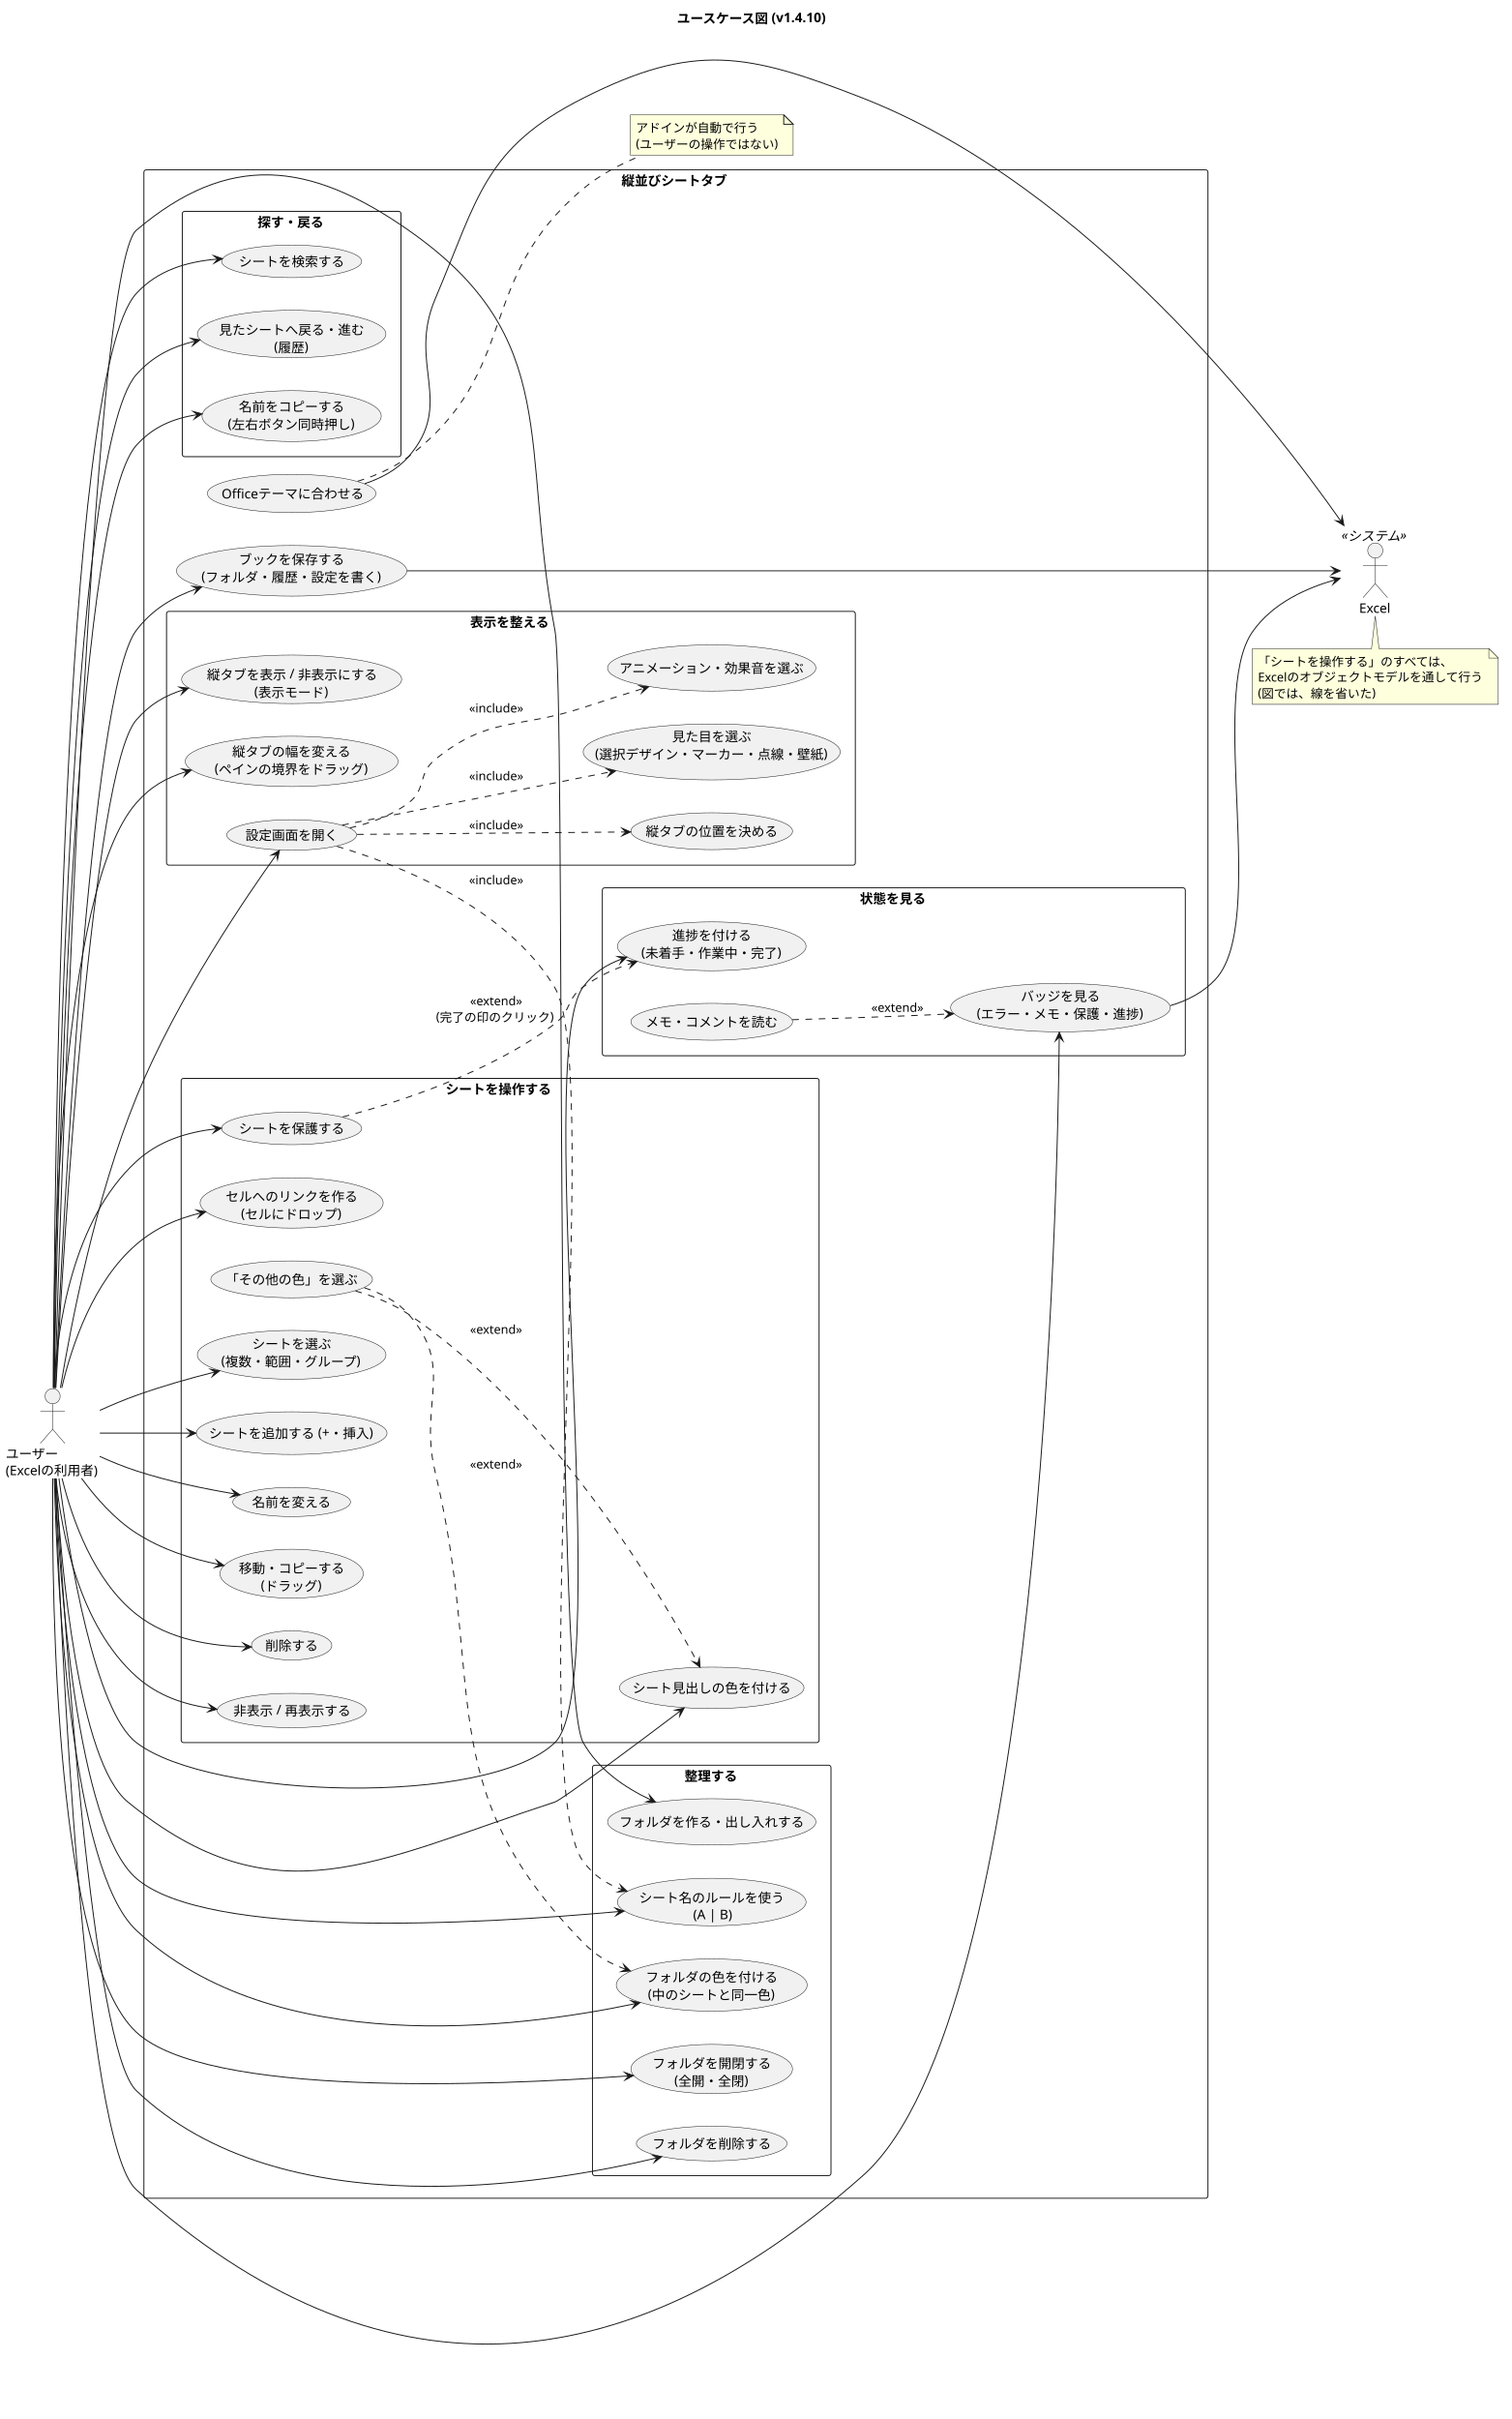
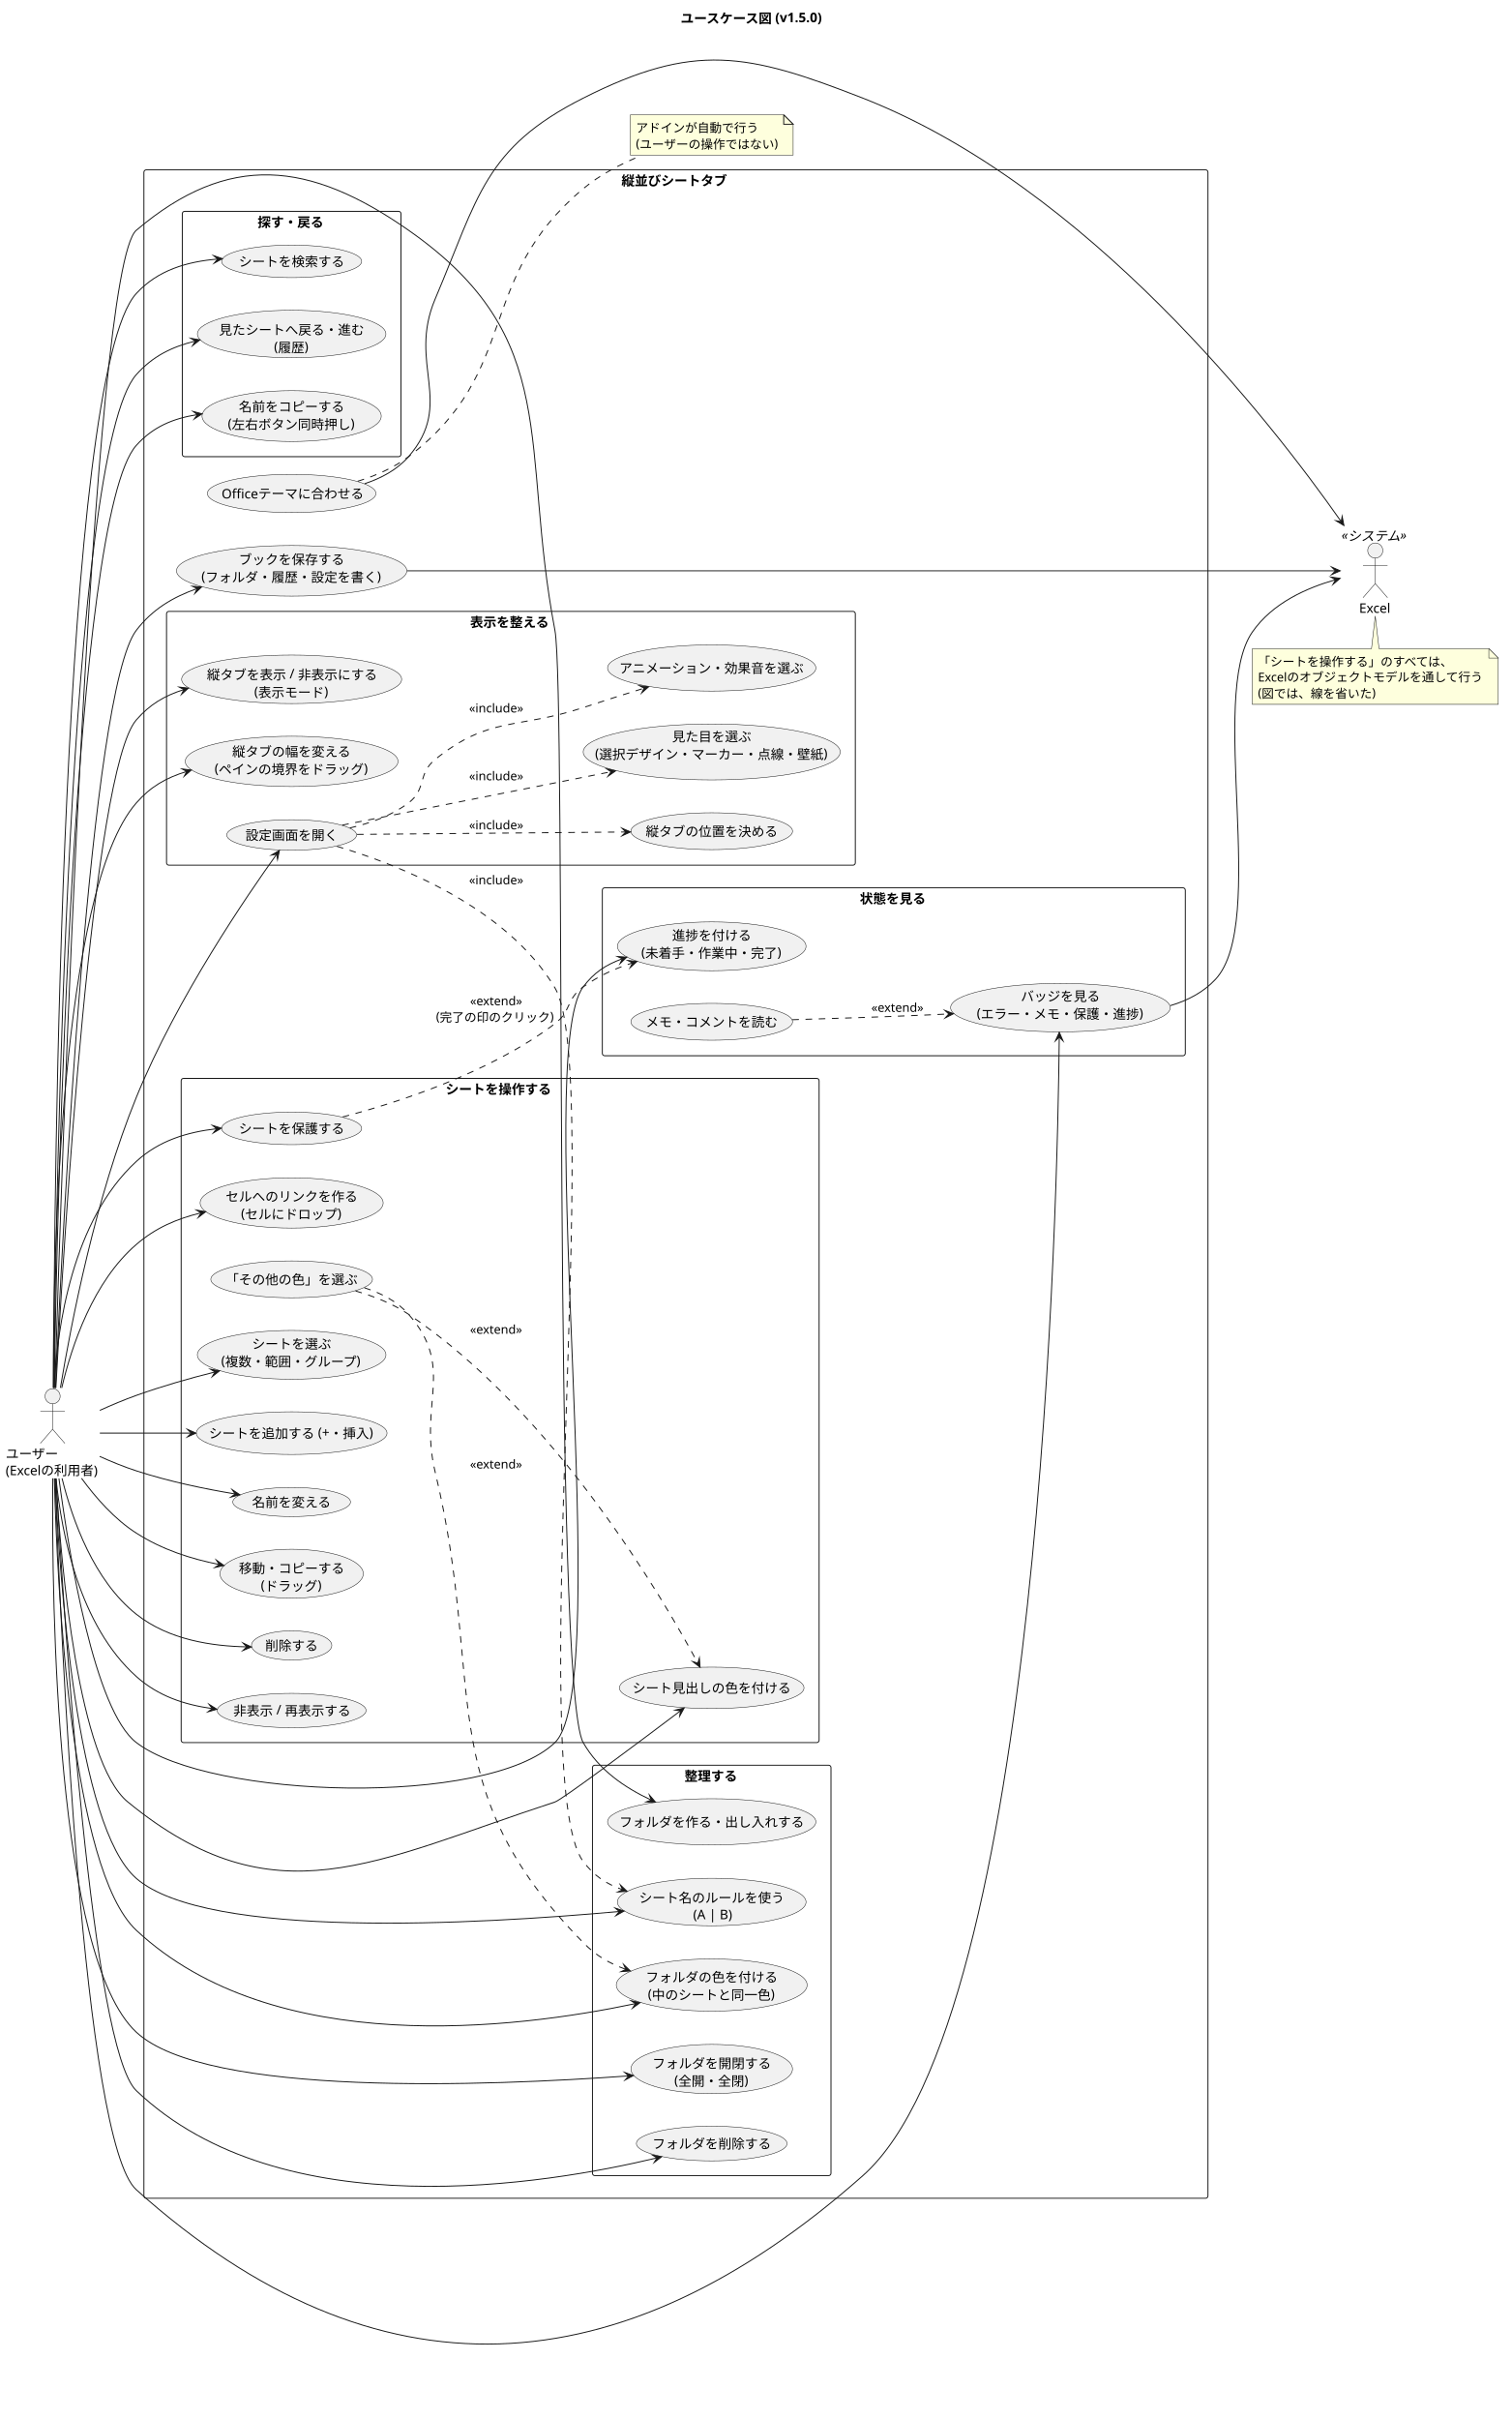
<svg xmlns="http://www.w3.org/2000/svg" version="1.1" data-diagram-type="DESCRIPTION" style="width:1603px;height:2564px;background:#FFFFFF;" width="1603px" height="2564px" viewBox="0 0 1603 2564" zoomAndPan="magnify" preserveAspectRatio="none" contentStyleType="text/css">
  <defs />
  <g font-family="sans-serif" lengthAdjust="spacing">
    <g class="title" data-source-line="1">
-       <text x="717.731" y="24.533" fill="#000" font-size="14" textLength="160.986" font-weight="700">ユースケース図 (v1.4.10)</text>
+       <text x="721.624" y="24.533" fill="#000" font-size="14" textLength="153.2" font-weight="700">ユースケース図 (v1.5.0)</text>
    </g>
    <g class="cluster" data-qualified-name="........" id="ent0003" data-source-line="9">
      <rect x="152.56" y="180.029" width="1128.1" height="2150" fill="none" style="stroke:#181818;stroke-width:1;" rx="2.5" ry="2.5" />
      <text x="658.86" y="196.563" fill="#000" font-size="14" textLength="115.5" font-weight="700">縦並びシートタブ</text>
    </g>
    <g class="cluster" data-qualified-name="................." id="ent0004" data-source-line="11">
      <rect x="192.07" y="1143.029" width="676.33" height="704" fill="none" style="stroke:#181818;stroke-width:1;" rx="2.5" ry="2.5" />
      <text x="472.485" y="1159.563" fill="#000" font-size="14" textLength="115.5" font-weight="700">シートを操作する</text>
    </g>
    <g class="cluster" data-qualified-name="............." id="ent0015" data-source-line="24">
      <rect x="628.13" y="1871.029" width="252.87" height="435" fill="none" style="stroke:#181818;stroke-width:1;" rx="2.5" ry="2.5" />
      <text x="725.69" y="1887.563" fill="#000" font-size="14" textLength="57.75" font-weight="700">整理する</text>
    </g>
    <g class="cluster" data-qualified-name=".............." id="ent0021" data-source-line="32">
      <rect x="193.27" y="224.029" width="231.86" height="260" fill="none" style="stroke:#181818;stroke-width:1;" rx="2.5" ry="2.5" />
      <text x="273.106" y="240.563" fill="#000" font-size="14" textLength="72.188" font-weight="700">探す・戻る</text>
    </g>
    <g class="cluster" data-qualified-name=".............." id="ent0025" data-source-line="38">
      <rect x="638.58" y="941.029" width="618.08" height="178" fill="none" style="stroke:#181818;stroke-width:1;" rx="2.5" ry="2.5" />
      <text x="911.526" y="957.563" fill="#000" font-size="14" textLength="72.188" font-weight="700">状態を見る</text>
    </g>
    <g class="cluster" data-qualified-name="..............." id="ent0029" data-source-line="44">
      <rect x="176.56" y="648.029" width="730.25" height="269" fill="none" style="stroke:#181818;stroke-width:1;" rx="2.5" ry="2.5" />
      <text x="498.373" y="664.563" fill="#000" font-size="14" textLength="86.625" font-weight="700">表示を整える</text>
    </g>
    <g class="entity" data-qualified-name=".........UC_SAVE" id="ent0036" data-source-line="53">
      <ellipse cx="309.202" cy="605.032" rx="122.112" ry="26.822" fill="#F1F1F1" style="stroke:#181818;stroke-width:0.5;" />
      <text x="253.202" y="598.116" fill="#000" font-size="14" textLength="112">ブックを保存する</text>
      <text x="213.54" y="615.725" fill="#000" font-size="14" textLength="191.324">(フォルダ・履歴・設定を書く)</text>
    </g>
    <g class="entity" data-qualified-name=".........UC_THEME" id="ent0037" data-source-line="54">
      <ellipse cx="309.198" cy="523.029" rx="89.348" ry="20.27" fill="#F1F1F1" style="stroke:#181818;stroke-width:0.5;" />
      <text x="234.915" y="528.334" fill="#000" font-size="14" textLength="148.565">Officeテーマに合わせる</text>
    </g>
    <g class="entity" data-qualified-name="..................UC_SEL" id="ent0005" data-source-line="12">
      <ellipse cx="309.197" cy="1436.034" rx="99.987" ry="25.875" fill="#F1F1F1" style="stroke:#181818;stroke-width:0.5;" />
      <text x="267.197" y="1429.525" fill="#000" font-size="14" textLength="84">シートを選ぶ</text>
      <text x="234.535" y="1447.134" fill="#000" font-size="14" textLength="149.324">(複数・範囲・グループ)</text>
    </g>
    <g class="entity" data-qualified-name="..................UC_ADD" id="ent0006" data-source-line="13">
      <ellipse cx="309.205" cy="1519.034" rx="101.125" ry="22.625" fill="#F1F1F1" style="stroke:#181818;stroke-width:0.5;" />
      <text x="221.51" y="1524.339" fill="#000" font-size="14" textLength="175.39">シートを追加する (+・挿入)</text>
    </g>
    <g class="entity" data-qualified-name="..................UC_REN" id="ent0007" data-source-line="14">
      <ellipse cx="309.197" cy="1592.031" rx="62.397" ry="15.452" fill="#F1F1F1" style="stroke:#181818;stroke-width:0.5;" />
      <text x="267.197" y="1597.336" fill="#000" font-size="14" textLength="84">名前を変える</text>
    </g>
    <g class="entity" data-qualified-name="..................UC_MOVE" id="ent0008" data-source-line="15">
      <ellipse cx="309.197" cy="1668.031" rx="75.957" ry="25.942" fill="#F1F1F1" style="stroke:#181818;stroke-width:0.5;" />
      <text x="253.197" y="1667.436" fill="#000" font-size="14" textLength="112">移動・コピーする</text>
      <text x="276.535" y="1685.045" fill="#000" font-size="14" textLength="65.324">(ドラッグ)</text>
    </g>
    <g class="entity" data-qualified-name="..................UC_DEL" id="ent0009" data-source-line="16">
      <ellipse cx="309.198" cy="1744.031" rx="42.598" ry="15.452" fill="#F1F1F1" style="stroke:#181818;stroke-width:0.5;" />
      <text x="281.198" y="1749.336" fill="#000" font-size="14" textLength="56">削除する</text>
    </g>
    <g class="entity" data-qualified-name="..................UC_HIDE" id="ent0010" data-source-line="17">
      <ellipse cx="309.205" cy="1813.03" rx="78.905" ry="18.181" fill="#F1F1F1" style="stroke:#181818;stroke-width:0.5;" />
      <text x="247.371" y="1818.335" fill="#000" font-size="14" textLength="123.669">非表示 / 再表示する</text>
    </g>
    <g class="entity" data-qualified-name="..................UC_COLOR" id="ent0011" data-source-line="18">
      <ellipse cx="754.557" cy="1789.027" rx="97.837" ry="21.967" fill="#F1F1F1" style="stroke:#181818;stroke-width:0.5;" />
      <text x="670.557" y="1794.331" fill="#000" font-size="14" textLength="168">シート見出しの色を付ける</text>
    </g>
    <g class="entity" data-qualified-name="..................UC_MORE" id="ent0012" data-source-line="19">
      <ellipse cx="309.203" cy="1356.028" rx="85.693" ry="19.539" fill="#F1F1F1" style="stroke:#181818;stroke-width:0.5;" />
      <text x="239.203" y="1361.333" fill="#000" font-size="14" textLength="140">「その他の色」を選ぶ</text>
    </g>
    <g class="entity" data-qualified-name="..................UC_PROT" id="ent0013" data-source-line="20">
      <ellipse cx="309.202" cy="1196.026" rx="74.232" ry="17.246" fill="#F1F1F1" style="stroke:#181818;stroke-width:0.5;" />
      <text x="253.202" y="1201.331" fill="#000" font-size="14" textLength="112">シートを保護する</text>
    </g>
    <g class="entity" data-qualified-name="..................UC_LINK" id="ent0014" data-source-line="21">
      <ellipse cx="309.201" cy="1275.034" rx="97.031" ry="26.655" fill="#F1F1F1" style="stroke:#181818;stroke-width:0.5;" />
      <text x="239.201" y="1273.349" fill="#000" font-size="14" textLength="140">セルへのリンクを作る</text>
      <text x="255.539" y="1290.959" fill="#000" font-size="14" textLength="107.324">(セルにドロップ)</text>
    </g>
    <g class="entity" data-qualified-name="..............UC_FOLDER" id="ent0016" data-source-line="25">
      <ellipse cx="754.564" cy="1931.026" rx="110.434" ry="24.487" fill="#F1F1F1" style="stroke:#181818;stroke-width:0.5;" />
      <text x="656.564" y="1936.331" fill="#000" font-size="14" textLength="196">フォルダを作る・出し入れする</text>
    </g>
    <g class="entity" data-qualified-name="..............UC_TOGGLE" id="ent0017" data-source-line="26">
      <ellipse cx="754.556" cy="2193.03" rx="85.646" ry="26.101" fill="#F1F1F1" style="stroke:#181818;stroke-width:0.5;" />
      <text x="691.556" y="2192.188" fill="#000" font-size="14" textLength="126">フォルダを開閉する</text>
      <text x="714.894" y="2209.797" fill="#000" font-size="14" textLength="79.324">(全開・全閉)</text>
    </g>
    <g class="entity" data-qualified-name="..............UC_FCOLOR" id="ent0018" data-source-line="27">
      <ellipse cx="754.556" cy="2104.029" rx="101.186" ry="27.7" fill="#F1F1F1" style="stroke:#181818;stroke-width:0.5;" />
      <text x="684.556" y="2100.818" fill="#000" font-size="14" textLength="140">フォルダの色を付ける</text>
      <text x="686.893" y="2118.428" fill="#000" font-size="14" textLength="135.324">(中のシートと同一色)</text>
    </g>
    <g class="entity" data-qualified-name="..............UC_FDEL" id="ent0019" data-source-line="28">
      <ellipse cx="754.557" cy="2272.031" rx="79.857" ry="18.371" fill="#F1F1F1" style="stroke:#181818;stroke-width:0.5;" />
      <text x="691.557" y="2277.336" fill="#000" font-size="14" textLength="126">フォルダを削除する</text>
    </g>
    <g class="entity" data-qualified-name="..............UC_RULE" id="ent0020" data-source-line="29">
      <ellipse cx="754.562" cy="2016.025" rx="100.012" ry="25.186" fill="#F1F1F1" style="stroke:#181818;stroke-width:0.5;" />
      <text x="677.562" y="2016.639" fill="#000" font-size="14" textLength="154">シート名のルールを使う</text>
      <text x="734.854" y="2034.249" fill="#000" font-size="14" textLength="39.416">(A | B)</text>
    </g>
    <g class="entity" data-qualified-name="...............UC_SEARCH" id="ent0022" data-source-line="33">
      <ellipse cx="309.202" cy="277.026" rx="74.232" ry="17.246" fill="#F1F1F1" style="stroke:#181818;stroke-width:0.5;" />
      <text x="253.202" y="282.331" fill="#000" font-size="14" textLength="112">シートを検索する</text>
    </g>
    <g class="entity" data-qualified-name="...............UC_HIST" id="ent0023" data-source-line="34">
      <ellipse cx="309.203" cy="354.027" rx="99.933" ry="25.168" fill="#F1F1F1" style="stroke:#181818;stroke-width:0.5;" />
      <text x="232.203" y="354.671" fill="#000" font-size="14" textLength="154">見たシートへ戻る・進む</text>
      <text x="290.541" y="372.28" fill="#000" font-size="14" textLength="37.324">(履歴)</text>
    </g>
    <g class="entity" data-qualified-name="...............UC_COPY" id="ent0024" data-source-line="35">
      <ellipse cx="309.198" cy="441.032" rx="94.998" ry="26.943" fill="#F1F1F1" style="stroke:#181818;stroke-width:0.5;" />
      <text x="253.198" y="436.146" fill="#000" font-size="14" textLength="112">名前をコピーする</text>
      <text x="241.536" y="453.755" fill="#000" font-size="14" textLength="135.324">(左右ボタン同時押し)</text>
    </g>
    <g class="entity" data-qualified-name="...............UC_BADGE" id="ent0026" data-source-line="39">
      <ellipse cx="1124.241" cy="1068.034" rx="116.421" ry="25.684" fill="#F1F1F1" style="stroke:#181818;stroke-width:0.5;" />
      <text x="1082.241" y="1061.071" fill="#000" font-size="14" textLength="84">バッジを見る</text>
      <text x="1035.579" y="1078.681" fill="#000" font-size="14" textLength="177.324">(エラー・メモ・保護・進捗)</text>
    </g>
    <g class="entity" data-qualified-name="...............UC_MEMO" id="ent0027" data-source-line="40">
      <ellipse cx="754.563" cy="1083.028" rx="85.693" ry="19.539" fill="#F1F1F1" style="stroke:#181818;stroke-width:0.5;" />
      <text x="684.563" y="1088.333" fill="#000" font-size="14" textLength="140">メモ・コメントを読む</text>
    </g>
    <g class="entity" data-qualified-name="...............UC_PROG" id="ent0028" data-source-line="41">
      <ellipse cx="754.557" cy="1003.034" rx="99.987" ry="25.875" fill="#F1F1F1" style="stroke:#181818;stroke-width:0.5;" />
      <text x="712.557" y="996.525" fill="#000" font-size="14" textLength="84">進捗を付ける</text>
      <text x="679.895" y="1014.134" fill="#000" font-size="14" textLength="149.324">(未着手・作業中・完了)</text>
    </g>
    <g class="entity" data-qualified-name="................UC_MODE" id="ent0030" data-source-line="45">
      <ellipse cx="309.201" cy="720.028" rx="116.641" ry="25.728" fill="#F1F1F1" style="stroke:#181818;stroke-width:0.5;" />
      <text x="219.366" y="720.217" fill="#000" font-size="14" textLength="179.669">縦タブを表示 / 非表示にする</text>
      <text x="269.539" y="737.827" fill="#000" font-size="14" textLength="79.324">(表示モード)</text>
    </g>
    <g class="entity" data-qualified-name="................UC_SIDE" id="ent0031" data-source-line="46">
      <ellipse cx="754.563" cy="881.028" rx="85.693" ry="19.539" fill="#F1F1F1" style="stroke:#181818;stroke-width:0.5;" />
      <text x="684.563" y="886.333" fill="#000" font-size="14" textLength="140">縦タブの位置を決める</text>
    </g>
    <g class="entity" data-qualified-name="................UC_WIDTH" id="ent0032" data-source-line="47">
      <ellipse cx="309.199" cy="807.026" rx="112.799" ry="26.677" fill="#F1F1F1" style="stroke:#181818;stroke-width:0.5;" />
      <text x="246.199" y="801.744" fill="#000" font-size="14" textLength="126">縦タブの幅を変える</text>
      <text x="227.537" y="819.353" fill="#000" font-size="14" textLength="163.324">(ペインの境界をドラッグ)</text>
    </g>
    <g class="entity" data-qualified-name="................UC_SET" id="ent0033" data-source-line="48">
      <ellipse cx="309.202" cy="885.034" rx="68.872" ry="16.174" fill="#F1F1F1" style="stroke:#181818;stroke-width:0.5;" />
      <text x="260.202" y="890.338" fill="#000" font-size="14" textLength="98">設定画面を開く</text>
    </g>
    <g class="entity" data-qualified-name="................UC_LOOK" id="ent0034" data-source-line="49">
      <ellipse cx="754.561" cy="797.03" rx="136.251" ry="29.65" fill="#F1F1F1" style="stroke:#181818;stroke-width:0.5;" />
      <text x="712.561" y="785.847" fill="#000" font-size="14" textLength="84">見た目を選ぶ</text>
      <text x="630.899" y="803.457" fill="#000" font-size="14" textLength="247.324">(選択デザイン・マーカー・点線・壁紙)</text>
    </g>
    <g class="entity" data-qualified-name="................UC_ANIM" id="ent0035" data-source-line="50">
      <ellipse cx="754.564" cy="708.026" rx="110.434" ry="24.487" fill="#F1F1F1" style="stroke:#181818;stroke-width:0.5;" />
      <text x="656.564" y="713.331" fill="#000" font-size="14" textLength="196">アニメーション・効果音を選ぶ</text>
    </g>
    <g class="entity" data-qualified-name="U" id="ent0001" data-source-line="6">
      <ellipse cx="55.779" cy="1479.919" rx="8" ry="8" fill="#F1F1F1" style="stroke:#181818;stroke-width:0.5;" />
      <path d="M55.779,1487.919 L55.779,1514.919 M42.779,1495.919 L68.779,1495.919 M55.779,1514.919 L42.779,1529.919 M55.779,1514.919 L68.779,1529.919" style="stroke:#181818;stroke-width:0.5;" fill="none" />
      <text x="6" y="1545.953" fill="#000" font-size="14" textLength="56">ユーザー</text>
      <text x="6" y="1563.562" fill="#000" font-size="14" textLength="99.559">(Excelの利用者)</text>
    </g>
    <g class="entity" data-qualified-name="XL" id="ent0002" data-source-line="7">
      <ellipse cx="1458.056" cy="583.529" rx="8" ry="8" fill="#F1F1F1" style="stroke:#181818;stroke-width:0.5;" />
      <path d="M1458.056,591.529 L1458.056,618.529 M1445.056,599.529 L1471.056,599.529 M1458.056,618.529 L1445.056,633.529 M1458.056,618.529 L1471.056,633.529" style="stroke:#181818;stroke-width:0.5;" fill="none" />
      <text x="1440.939" y="649.562" fill="#000" font-size="14" textLength="34.234">Excel</text>
      <text x="1422.27" y="571.953" fill="#000" font-size="14" textLength="71.572" font-style="italic">«システム»</text>
    </g>
    <g class="entity" data-qualified-name="GMN72" id="ent0073" data-source-line="95">
      <path d="M1327.66,687.509 L1327.66,746.564 A0,0 0 0 0 1327.66,746.564 L1588.449,746.564 A0,0 0 0 0 1588.449,746.564 L1588.449,697.509 L1578.449,687.509 L1462.05,687.509 L1458.05,652.909 L1454.05,687.509 L1327.66,687.509 A0,0 0 0 0 1327.66,687.509" style="stroke:#181818;stroke-width:0.5;" fill="#FEFFDD" />
      <path d="M1578.449,687.509 L1578.449,697.509 L1588.449,697.509 L1578.449,687.509" style="stroke:#181818;stroke-width:0.5;" fill="#FEFFDD" />
      <text x="1333.66" y="706.004" fill="#000" font-size="13" textLength="208">「シートを操作する」のすべては、</text>
      <text x="1333.66" y="722.356" fill="#000" font-size="13" textLength="239.789">Excelのオブジェクトモデルを通して行う</text>
      <text x="1333.66" y="738.708" fill="#000" font-size="13" textLength="125.658">(図では、線を省いた)</text>
    </g>
    <g class="entity" data-qualified-name="GMN75" id="ent0076" data-source-line="101">
      <path d="M668.23,121.679 L668.23,164.383 L840.888,164.383 L840.888,131.679 L830.888,121.679 L668.23,121.679" style="stroke:#181818;stroke-width:0.5;" fill="#FEFFDD" />
      <path d="M830.888,121.679 L830.888,131.679 L840.888,131.679 L830.888,121.679" style="stroke:#181818;stroke-width:1;" fill="#FEFFDD" />
      <text x="674.23" y="140.174" fill="#000" font-size="13" textLength="130">アドインが自動で行う</text>
      <text x="674.23" y="156.526" fill="#000" font-size="13" textLength="151.658">(ユーザーの操作ではない)</text>
    </g>
    <g class="link" data-entity-1="ent0001" data-entity-2="ent0005" id="lnk38" data-source-line="57" data-link-type="dependency">
      <path d="M105.84,1494.899 C118.3,1489.259 131.78,1483.589 144.56,1479.029 C172.92,1468.929 199.951,1461.239 227.991,1454.189" style="stroke:#181818;stroke-width:1;" fill="none" id="U-to-UC_SEL" />
      <polygon points="232.84,1452.969,223.136,1451.285,227.991,1454.189,225.087,1459.043,232.84,1452.969" fill="#181818" style="stroke:#181818;stroke-width:1;stroke-linejoin:miter;stroke-miterlimit:10;" />
    </g>
    <g class="link" data-entity-1="ent0001" data-entity-2="ent0006" id="lnk39" data-source-line="58" data-link-type="dependency">
      <path d="M105.85,1519.029 C134.86,1519.029 167.68,1519.029 202.75,1519.029" style="stroke:#181818;stroke-width:1;" fill="none" id="U-to-UC_ADD" />
      <polygon points="207.75,1519.029,198.75,1515.029,202.75,1519.029,198.75,1523.029,207.75,1519.029" fill="#181818" style="stroke:#181818;stroke-width:1;stroke-linejoin:miter;stroke-miterlimit:10;" />
    </g>
    <g class="link" data-entity-1="ent0001" data-entity-2="ent0007" id="lnk40" data-source-line="59" data-link-type="dependency">
      <path d="M105.66,1543.689 C118.13,1549.309 131.65,1554.849 144.56,1559.029 C180.4,1570.639 217.108,1578.146 249.408,1583.536" style="stroke:#181818;stroke-width:1;" fill="none" id="U-to-UC_REN" />
      <polygon points="254.34,1584.359,246.121,1578.933,249.408,1583.536,244.804,1586.823,254.34,1584.359" fill="#181818" style="stroke:#181818;stroke-width:1;stroke-linejoin:miter;stroke-miterlimit:10;" />
    </g>
    <g class="link" data-entity-1="ent0001" data-entity-2="ent0008" id="lnk41" data-source-line="60" data-link-type="dependency">
      <path d="M86.45,1566.899 C101.5,1587.559 121.5,1610.319 144.56,1625.029 C172.29,1642.729 202.179,1652.188 232.539,1658.328" style="stroke:#181818;stroke-width:1;" fill="none" id="U-to-UC_MOVE" />
      <polygon points="237.44,1659.319,229.412,1653.615,232.539,1658.328,227.826,1661.456,237.44,1659.319" fill="#181818" style="stroke:#181818;stroke-width:1;stroke-linejoin:miter;stroke-miterlimit:10;" />
    </g>
    <g class="link" data-entity-1="ent0001" data-entity-2="ent0009" id="lnk42" data-source-line="61" data-link-type="dependency">
      <path d="M65.78,1566.919 C76.67,1611.159 99.47,1675.279 144.56,1711.029 C179.19,1738.499 225.631,1744.848 261.561,1745.578" style="stroke:#181818;stroke-width:1;" fill="none" id="U-to-UC_DEL" />
      <polygon points="266.56,1745.679,257.643,1741.497,261.561,1745.578,257.481,1749.496,266.56,1745.679" fill="#181818" style="stroke:#181818;stroke-width:1;stroke-linejoin:miter;stroke-miterlimit:10;" />
    </g>
    <g class="link" data-entity-1="ent0001" data-entity-2="ent0010" id="lnk43" data-source-line="62" data-link-type="dependency">
      <path d="M59.39,1567.119 C65.24,1625.529 84.08,1722.939 144.56,1777.029 C167.76,1797.779 195.2,1806.775 225.05,1811.025" style="stroke:#181818;stroke-width:1;" fill="none" id="U-to-UC_HIDE" />
      <polygon points="230,1811.729,221.654,1806.501,225.05,1811.025,220.526,1814.421,230,1811.729" fill="#181818" style="stroke:#181818;stroke-width:1;stroke-linejoin:miter;stroke-miterlimit:10;" />
    </g>
    <g class="link" data-entity-1="ent0001" data-entity-2="ent0011" id="lnk44" data-source-line="63" data-link-type="dependency">
      <path d="M59.12,1567.039 C64.86,1661.739 83.18,1867.159 135.56,1910.029 C291.26,2037.499 397.05,1972.569 588.31,1910.029 C596.19,1907.459 676.299,1847.432 721.389,1813.392" style="stroke:#181818;stroke-width:1;" fill="none" id="U-to-UC_COLOR" />
      <polygon points="725.38,1810.379,715.787,1812.61,721.389,1813.392,720.607,1818.994,725.38,1810.379" fill="#181818" style="stroke:#181818;stroke-width:1;stroke-linejoin:miter;stroke-miterlimit:10;" />
    </g>
    <g class="link" data-entity-1="ent0001" data-entity-2="ent0013" id="lnk45" data-source-line="64" data-link-type="dependency">
      <path d="M57.26,1471.009 C60.63,1406.689 76.61,1293.429 144.56,1231.029 C168.74,1208.829 198.493,1199.982 229.733,1196.382" style="stroke:#181818;stroke-width:1;" fill="none" id="U-to-UC_PROT" />
      <polygon points="234.7,1195.809,225.301,1192.866,229.733,1196.382,226.217,1200.813,234.7,1195.809" fill="#181818" style="stroke:#181818;stroke-width:1;stroke-linejoin:miter;stroke-miterlimit:10;" />
    </g>
    <g class="link" data-entity-1="ent0001" data-entity-2="ent0014" id="lnk46" data-source-line="65" data-link-type="dependency">
      <path d="M65.44,1471.149 C76.19,1425.539 98.98,1358.209 144.56,1319.029 C165.08,1301.389 187.134,1291.942 213.184,1285.542" style="stroke:#181818;stroke-width:1;" fill="none" id="U-to-UC_LINK" />
      <polygon points="218.04,1284.349,208.346,1282.612,213.184,1285.542,210.254,1290.381,218.04,1284.349" fill="#181818" style="stroke:#181818;stroke-width:1;stroke-linejoin:miter;stroke-miterlimit:10;" />
    </g>
    <g class="link" data-entity-1="ent0001" data-entity-2="ent0016" id="lnk47" data-source-line="66" data-link-type="dependency">
      <path d="M58.18,1471.149 C65.04,1244.019 96.81,284.479 144.56,244.029 C242.42,161.129 328.01,170.559 433.13,244.029 C597.61,358.989 550.78,470.909 588.31,668.029 C600.57,732.399 585.74,1790.179 618.31,1847.029 C635.07,1876.289 662.058,1894.606 690.438,1907.996" style="stroke:#181818;stroke-width:1;" fill="none" id="U-to-UC_FOLDER" />
      <polygon points="694.96,1910.129,688.527,1902.671,690.438,1907.996,685.114,1909.907,694.96,1910.129" fill="#181818" style="stroke:#181818;stroke-width:1;stroke-linejoin:miter;stroke-miterlimit:10;" />
    </g>
    <g class="link" data-entity-1="ent0001" data-entity-2="ent0017" id="lnk48" data-source-line="67" data-link-type="dependency">
      <path d="M55.96,1566.899 C54.76,1700.829 59.26,2074.779 144.56,2154.029 C218.92,2223.129 518.203,2210.998 666.523,2200.338" style="stroke:#181818;stroke-width:1;" fill="none" id="U-to-UC_TOGGLE" />
      <polygon points="671.51,2199.979,662.246,2196.635,666.523,2200.338,662.82,2204.614,671.51,2199.979" fill="#181818" style="stroke:#181818;stroke-width:1;stroke-linejoin:miter;stroke-miterlimit:10;" />
    </g>
    <g class="link" data-entity-1="ent0001" data-entity-2="ent0018" id="lnk49" data-source-line="68" data-link-type="dependency">
      <path d="M57.6,1567.009 C60.67,1684.449 75.27,1981.439 144.56,2046.029 C290.71,2182.279 546.037,2150.63 673.757,2123.73" style="stroke:#181818;stroke-width:1;" fill="none" id="U-to-UC_FCOLOR" />
      <polygon points="678.65,2122.699,669.019,2120.64,673.757,2123.73,670.668,2128.468,678.65,2122.699" fill="#181818" style="stroke:#181818;stroke-width:1;stroke-linejoin:miter;stroke-miterlimit:10;" />
    </g>
    <g class="link" data-entity-1="ent0001" data-entity-2="ent0019" id="lnk50" data-source-line="69" data-link-type="dependency">
      <path d="M59.36,1567.099 C67.91,1717.419 97.44,2171.219 144.56,2216.029 C298.63,2362.559 579.438,2315.284 696.558,2287.234" style="stroke:#181818;stroke-width:1;" fill="none" id="U-to-UC_FDEL" />
      <polygon points="701.42,2286.069,691.736,2284.276,696.558,2287.234,693.599,2292.056,701.42,2286.069" fill="#181818" style="stroke:#181818;stroke-width:1;stroke-linejoin:miter;stroke-miterlimit:10;" />
    </g>
    <g class="link" data-entity-1="ent0001" data-entity-2="ent0020" id="lnk51" data-source-line="70" data-link-type="dependency">
      <path d="M58.41,1567.029 C63.2,1675.839 81.17,1936.109 144.56,1991.029 C219.43,2055.909 505.62,2039.709 656.61,2026.079" style="stroke:#181818;stroke-width:1;" fill="none" id="U-to-UC_RULE" />
      <polygon points="661.59,2025.629,652.267,2022.455,656.61,2026.079,652.986,2030.422,661.59,2025.629" fill="#181818" style="stroke:#181818;stroke-width:1;stroke-linejoin:miter;stroke-miterlimit:10;" />
    </g>
    <g class="link" data-entity-1="ent0001" data-entity-2="ent0022" id="lnk52" data-source-line="71" data-link-type="dependency">
      <path d="M56.81,1471.189 C57.41,1257.559 64.78,397.649 144.56,311.029 C167.46,286.169 198.428,277.308 230.798,274.588" style="stroke:#181818;stroke-width:1;" fill="none" id="U-to-UC_SEARCH" />
      <polygon points="235.78,274.169,226.477,270.937,230.798,274.588,227.147,278.909,235.78,274.169" fill="#181818" style="stroke:#181818;stroke-width:1;stroke-linejoin:miter;stroke-miterlimit:10;" />
    </g>
    <g class="link" data-entity-1="ent0001" data-entity-2="ent0023" id="lnk53" data-source-line="72" data-link-type="dependency">
      <path d="M57.17,1470.929 C59.29,1266.699 72.12,478.139 144.56,397.029 C161.88,377.639 181.927,367.724 207.097,361.474" style="stroke:#181818;stroke-width:1;" fill="none" id="U-to-UC_HIST" />
      <polygon points="211.95,360.269,202.251,358.556,207.097,361.474,204.179,366.32,211.95,360.269" fill="#181818" style="stroke:#181818;stroke-width:1;stroke-linejoin:miter;stroke-miterlimit:10;" />
    </g>
    <g class="link" data-entity-1="ent0001" data-entity-2="ent0024" id="lnk54" data-source-line="73" data-link-type="dependency">
      <path d="M57.45,1471.199 C60.62,1276.069 76.93,547.059 144.56,472.029 C162.27,452.379 183.293,443.612 209.333,439.432" style="stroke:#181818;stroke-width:1;" fill="none" id="U-to-UC_COPY" />
      <polygon points="214.27,438.639,204.75,436.116,209.333,439.432,206.018,444.015,214.27,438.639" fill="#181818" style="stroke:#181818;stroke-width:1;stroke-linejoin:miter;stroke-miterlimit:10;" />
    </g>
    <g class="link" data-entity-1="ent0001" data-entity-2="ent0026" id="lnk55" data-source-line="74" data-link-type="dependency">
      <path d="M58.38,1567.089 C64.39,1732.439 88.14,2270.459 144.56,2321.029 C399.5,2549.599 658.52,2533.079 914.81,2306.029 C1104.06,2138.379 1121.421,1262.839 1123.021,1099.219" style="stroke:#181818;stroke-width:1;" fill="none" id="U-to-UC_BADGE" />
      <polygon points="1123.07,1094.219,1118.982,1103.18,1123.021,1099.219,1126.982,1103.258,1123.07,1094.219" fill="#181818" style="stroke:#181818;stroke-width:1;stroke-linejoin:miter;stroke-miterlimit:10;" />
    </g>
    <g class="link" data-entity-1="ent0001" data-entity-2="ent0028" id="lnk56" data-source-line="75" data-link-type="dependency">
      <path d="M62.5,1567.049 C73.44,1649.639 100.25,1813.029 144.56,1847.029 C222.78,1907.079 517.29,1915.449 588.31,1847.029 C652.46,1785.249 564.4,1116.919 618.31,1046.029 C629.8,1030.929 641.909,1022.732 659.799,1016.252" style="stroke:#181818;stroke-width:1;" fill="none" id="U-to-UC_PROG" />
      <polygon points="664.5,1014.549,654.676,1013.854,659.799,1016.252,657.4,1021.375,664.5,1014.549" fill="#181818" style="stroke:#181818;stroke-width:1;stroke-linejoin:miter;stroke-miterlimit:10;" />
    </g>
    <g class="link" data-entity-1="ent0001" data-entity-2="ent0030" id="lnk57" data-source-line="76" data-link-type="dependency">
      <path d="M59.22,1471.189 C67.67,1313.399 97.82,816.509 144.56,763.029 C158.96,746.559 174.074,737.542 195.024,730.892" style="stroke:#181818;stroke-width:1;" fill="none" id="U-to-UC_MODE" />
      <polygon points="199.79,729.379,190.002,728.29,195.024,730.892,192.422,735.915,199.79,729.379" fill="#181818" style="stroke:#181818;stroke-width:1;stroke-linejoin:miter;stroke-miterlimit:10;" />
    </g>
    <g class="link" data-entity-1="ent0001" data-entity-2="ent0032" id="lnk58" data-source-line="77" data-link-type="dependency">
      <path d="M56.42,1471.029 C56.41,1333.739 63.63,943.419 144.56,851.029 C159.68,833.769 175.998,824.408 198.028,817.688" style="stroke:#181818;stroke-width:1;" fill="none" id="U-to-UC_WIDTH" />
      <polygon points="202.81,816.229,193.035,815.029,198.028,817.688,195.369,822.681,202.81,816.229" fill="#181818" style="stroke:#181818;stroke-width:1;stroke-linejoin:miter;stroke-miterlimit:10;" />
    </g>
    <g class="link" data-entity-1="ent0001" data-entity-2="ent0033" id="lnk59" data-source-line="78" data-link-type="dependency">
      <path d="M64.06,1471.009 C75.64,1401.299 101.45,1268.849 144.56,1163.029 C187.77,1056.969 263.453,947.02 293.323,905.44" style="stroke:#181818;stroke-width:1;" fill="none" id="U-to-UC_SET" />
      <polygon points="296.24,901.379,287.74,906.355,293.323,905.44,294.238,911.023,296.24,901.379" fill="#181818" style="stroke:#181818;stroke-width:1;stroke-linejoin:miter;stroke-miterlimit:10;" />
    </g>
    <g class="link" data-entity-1="ent0001" data-entity-2="ent0036" id="lnk60" data-source-line="79" data-link-type="dependency">
      <path d="M58.81,1471.129 C66.42,1300.919 95.35,732.009 144.56,668.029 C161.63,645.829 182.858,633.122 209.078,623.812" style="stroke:#181818;stroke-width:1;" fill="none" id="U-to-UC_SAVE" />
      <polygon points="213.79,622.139,203.97,621.381,209.078,623.812,206.647,628.92,213.79,622.139" fill="#181818" style="stroke:#181818;stroke-width:1;stroke-linejoin:miter;stroke-miterlimit:10;" />
    </g>
    <g class="link" data-entity-1="ent0012" data-entity-2="ent0011" id="lnk61" data-source-line="81" data-link-type="dependency">
      <path d="M376.91,1368.329 C396.12,1373.869 416.39,1381.789 433.13,1393.029 C588.78,1497.569 704.013,1696.135 739.843,1762.815" style="stroke:#181818;stroke-width:1;stroke-dasharray:7,7;" fill="none" id="UC_MORE-to-UC_COLOR" />
      <polygon points="742.21,1767.219,741.474,1757.398,739.843,1762.815,734.426,1761.185,742.21,1767.219" fill="#181818" style="stroke:#181818;stroke-width:1;stroke-linejoin:miter;stroke-miterlimit:10;" />
      <text x="498.31" y="1413.714" fill="#000" font-size="13" textLength="53.492">«extend»</text>
    </g>
    <g class="link" data-entity-1="ent0012" data-entity-2="ent0018" id="lnk62" data-source-line="82" data-link-type="dependency">
      <path d="M386.3,1364.979 C403.88,1370.499 420.97,1379.239 433.13,1393.029 C482.92,1449.479 443.71,1486.849 461.31,1560.029 C515.67,1786.089 455.26,1893.289 618.31,2059.029 C631.93,2072.879 645.217,2080.771 663.607,2087.411" style="stroke:#181818;stroke-width:1;stroke-dasharray:7,7;" fill="none" id="UC_MORE-to-UC_FCOLOR" />
      <polygon points="668.31,2089.109,661.203,2082.291,663.607,2087.411,658.486,2089.815,668.31,2089.109" fill="#181818" style="stroke:#181818;stroke-width:1;stroke-linejoin:miter;stroke-miterlimit:10;" />
      <text x="498.31" y="1556.524" fill="#000" font-size="13" textLength="53.492">«extend»</text>
    </g>
    <g class="link" data-entity-1="ent0027" data-entity-2="ent0026" id="lnk63" data-source-line="83" data-link-type="dependency">
      <path d="M840.01,1080.839 C881.53,1079.639 932.3,1077.999 977.81,1076.029 C988.55,1075.569 994.736,1075.29 1005.916,1074.73" style="stroke:#181818;stroke-width:1;stroke-dasharray:7,7;" fill="none" id="UC_MEMO-to-UC_BADGE" />
      <polygon points="1010.91,1074.479,1001.721,1070.935,1005.916,1074.73,1002.121,1078.925,1010.91,1074.479" fill="#181818" style="stroke:#181818;stroke-width:1;stroke-linejoin:miter;stroke-miterlimit:10;" />
      <text x="923.81" y="1072.524" fill="#000" font-size="13" textLength="53.492">«extend»</text>
    </g>
    <g class="link" data-entity-1="ent0013" data-entity-2="ent0028" id="lnk64" data-source-line="84" data-link-type="dependency">
      <path d="M363.36,1183.889 C422.68,1168.399 519.37,1137.159 588.31,1085.029 C605.75,1071.839 600.41,1058.589 618.31,1046.029 C635.26,1034.149 650.89,1026.971 670.63,1020.621" style="stroke:#181818;stroke-width:1;stroke-dasharray:7,7;" fill="none" id="UC_PROT-to-UC_PROG" />
      <polygon points="675.39,1019.089,665.597,1018.038,670.63,1020.621,668.047,1025.653,675.39,1019.089" fill="#181818" style="stroke:#181818;stroke-width:1;stroke-linejoin:miter;stroke-miterlimit:10;" />
      <text x="498.393" y="1065.524" fill="#000" font-size="13" textLength="53.492">«extend»</text>
      <text x="462.31" y="1081.876" fill="#000" font-size="13" textLength="125.658">(完了の印のクリック)</text>
    </g>
    <g class="link" data-entity-1="ent0033" data-entity-2="ent0031" id="lnk65" data-source-line="85" data-link-type="dependency">
      <path d="M378.5,884.419 C456.48,883.709 579.1,882.604 663.47,881.844" style="stroke:#181818;stroke-width:1;stroke-dasharray:7,7;" fill="none" id="UC_SET-to-UC_SIDE" />
      <polygon points="668.47,881.799,659.434,877.881,663.47,881.844,659.506,885.88,668.47,881.799" fill="#181818" style="stroke:#181818;stroke-width:1;stroke-linejoin:miter;stroke-miterlimit:10;" />
      <text x="497.31" y="879.054" fill="#000" font-size="13" textLength="55.656">«include»</text>
    </g>
    <g class="link" data-entity-1="ent0033" data-entity-2="ent0034" id="lnk66" data-source-line="86" data-link-type="dependency">
      <path d="M362.8,874.589 C434.02,860.459 557.666,835.913 647.816,818.023" style="stroke:#181818;stroke-width:1;stroke-dasharray:7,7;" fill="none" id="UC_SET-to-UC_LOOK" />
      <polygon points="652.72,817.049,643.114,814.878,647.816,818.023,644.671,822.725,652.72,817.049" fill="#181818" style="stroke:#181818;stroke-width:1;stroke-linejoin:miter;stroke-miterlimit:10;" />
      <text x="497.31" y="827.054" fill="#000" font-size="13" textLength="55.656">«include»</text>
    </g>
    <g class="link" data-entity-1="ent0033" data-entity-2="ent0035" id="lnk67" data-source-line="87" data-link-type="dependency">
      <path d="M370.86,877.599 C392.14,872.699 415.18,864.559 433.13,851.029 C452.28,836.609 442.65,820.089 461.31,805.029 C518.84,758.599 548.11,773.219 618.31,750.029 C640.84,742.589 660.823,736.265 682.933,729.435" style="stroke:#181818;stroke-width:1;stroke-dasharray:7,7;" fill="none" id="UC_SET-to-UC_ANIM" />
      <polygon points="687.71,727.959,677.93,726.794,682.933,729.435,680.292,734.438,687.71,727.959" fill="#181818" style="stroke:#181818;stroke-width:1;stroke-linejoin:miter;stroke-miterlimit:10;" />
      <text x="497.31" y="755.164" fill="#000" font-size="13" textLength="55.656">«include»</text>
    </g>
    <g class="link" data-entity-1="ent0033" data-entity-2="ent0020" id="lnk68" data-source-line="88" data-link-type="dependency">
      <path d="M357.18,897.029 C422.16,916.409 537.21,961.379 588.31,1047.029 C641.05,1135.439 556.2,1890.939 618.31,1973.029 C629.83,1988.259 642.064,1996.521 660.094,2002.991" style="stroke:#181818;stroke-width:1;stroke-dasharray:7,7;" fill="none" id="UC_SET-to-UC_RULE" />
      <polygon points="664.8,2004.679,657.68,1997.875,660.094,2002.991,654.978,2005.404,664.8,2004.679" fill="#181818" style="stroke:#181818;stroke-width:1;stroke-linejoin:miter;stroke-miterlimit:10;" />
      <text x="497.31" y="937.294" fill="#000" font-size="13" textLength="55.656">«include»</text>
    </g>
    <g class="link" data-entity-1="ent0036" data-entity-2="ent0002" id="lnk69" data-source-line="90" data-link-type="dependency">
      <path d="M431.58,605.029 C687.24,605.029 1265.04,605.029 1415.87,605.029" style="stroke:#181818;stroke-width:1;" fill="none" id="UC_SAVE-to-XL" />
      <polygon points="1420.87,605.029,1411.87,601.029,1415.87,605.029,1411.87,609.029,1420.87,605.029" fill="#181818" style="stroke:#181818;stroke-width:1;stroke-linejoin:miter;stroke-miterlimit:10;" />
    </g>
    <g class="link" data-entity-1="ent0037" data-entity-2="ent0002" id="lnk70" data-source-line="91" data-link-type="dependency">
      <path d="M386.68,512.679 C404.15,506.869 421.09,497.889 433.13,484.029 C482.5,427.219 431.92,386.329 461.31,317.029 C507.24,208.769 513.34,157.059 618.31,104.029 C735.93,44.609 792.09,56.019 914.81,104.029 C1153.53,197.429 1347.338,446.587 1421.958,552.917" style="stroke:#181818;stroke-width:1;" fill="none" id="UC_THEME-to-XL" />
      <polygon points="1424.83,557.009,1422.934,547.345,1421.958,552.917,1416.386,551.94,1424.83,557.009" fill="#181818" style="stroke:#181818;stroke-width:1;stroke-linejoin:miter;stroke-miterlimit:10;" />
    </g>
    <g class="link" data-entity-1="ent0026" data-entity-2="ent0002" id="lnk71" data-source-line="92" data-link-type="dependency">
      <path d="M1240.7,1065.939 C1258.84,1060.619 1275.81,1051.889 1288.66,1038.029 C1344.56,977.719 1280.85,737.649 1327.66,670.029 C1349.33,638.719 1385.865,623.082 1416.005,614.412" style="stroke:#181818;stroke-width:1;" fill="none" id="UC_BADGE-to-XL" />
      <polygon points="1420.81,613.029,1411.055,611.673,1416.005,614.412,1413.267,619.362,1420.81,613.029" fill="#181818" style="stroke:#181818;stroke-width:1;stroke-linejoin:miter;stroke-miterlimit:10;" />
    </g>
    <g class="link" data-entity-1="ent0037" data-entity-2="ent0076" id="lnk77" data-source-line="101" data-link-type="association">
      <path d="M379.28,510.099 C398.02,504.289 417.45,495.959 433.13,484.029 C553.08,392.829 502.67,296.639 618.31,200.029 C636.2,185.089 658.59,173.539 679.96,164.879" style="stroke:#181818;stroke-width:1;stroke-dasharray:7,7;" fill="none" id="UC_THEME-GMN75" />
    </g>
  </g>
</svg>
